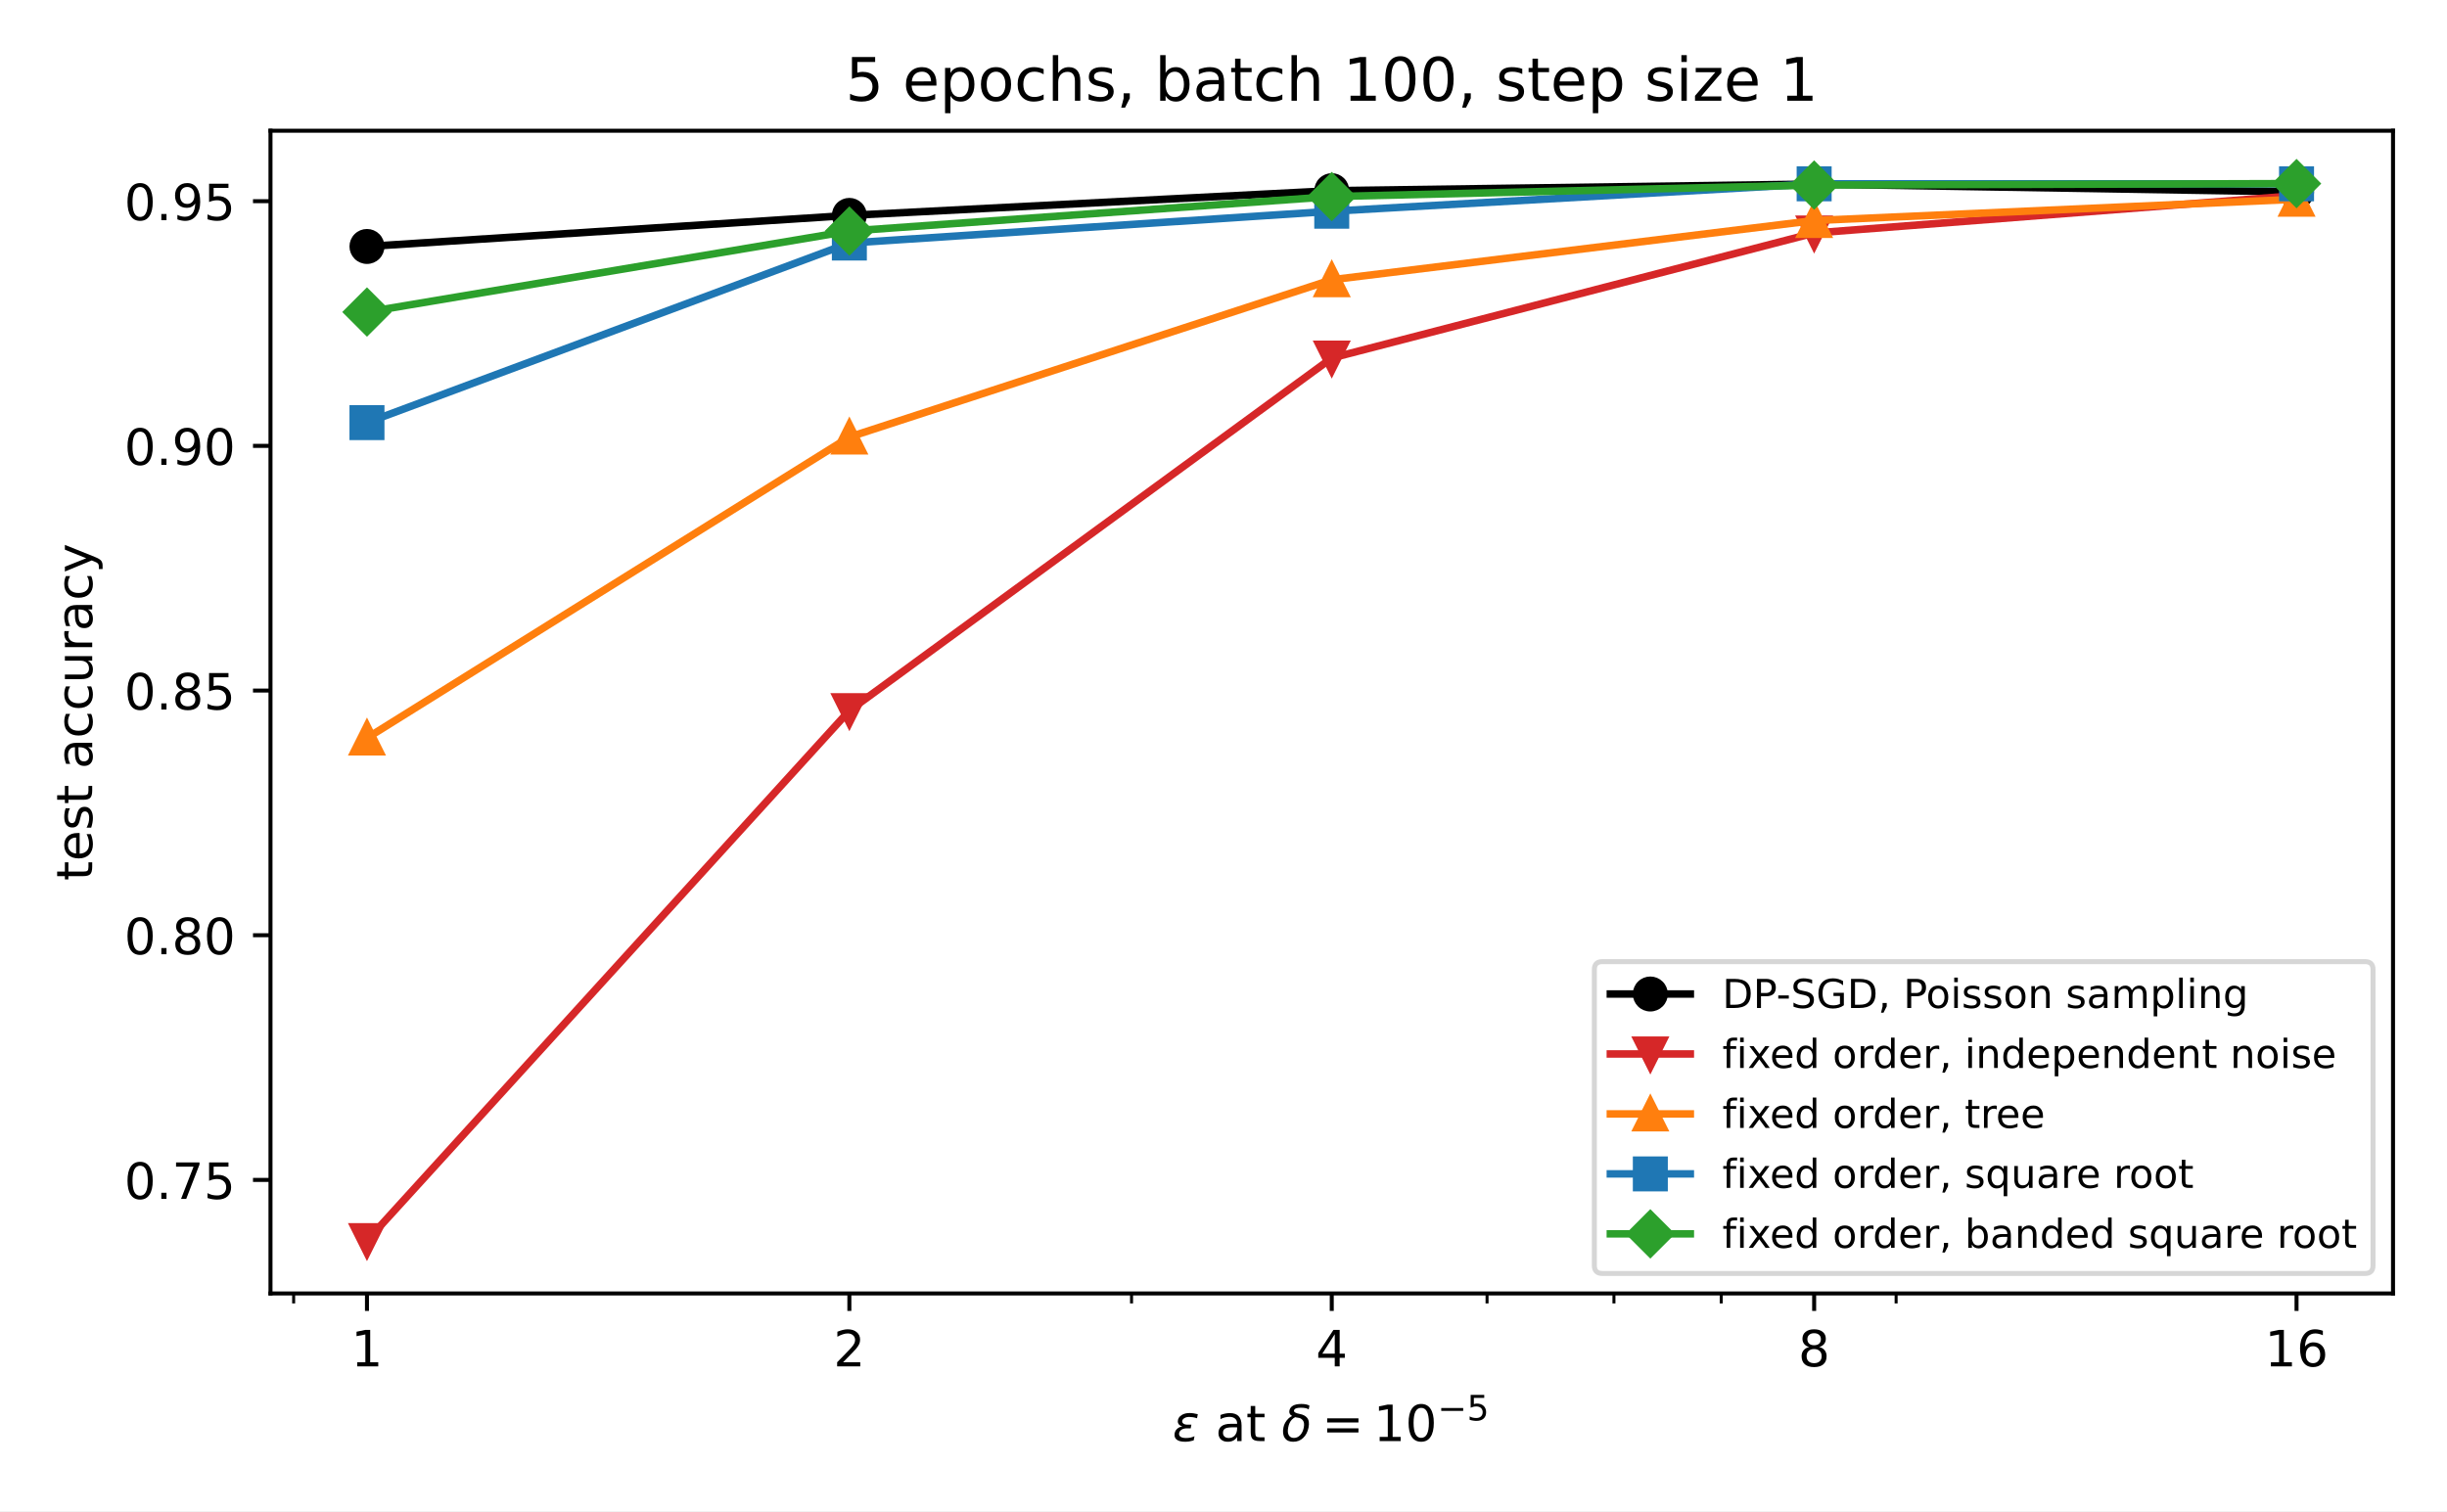
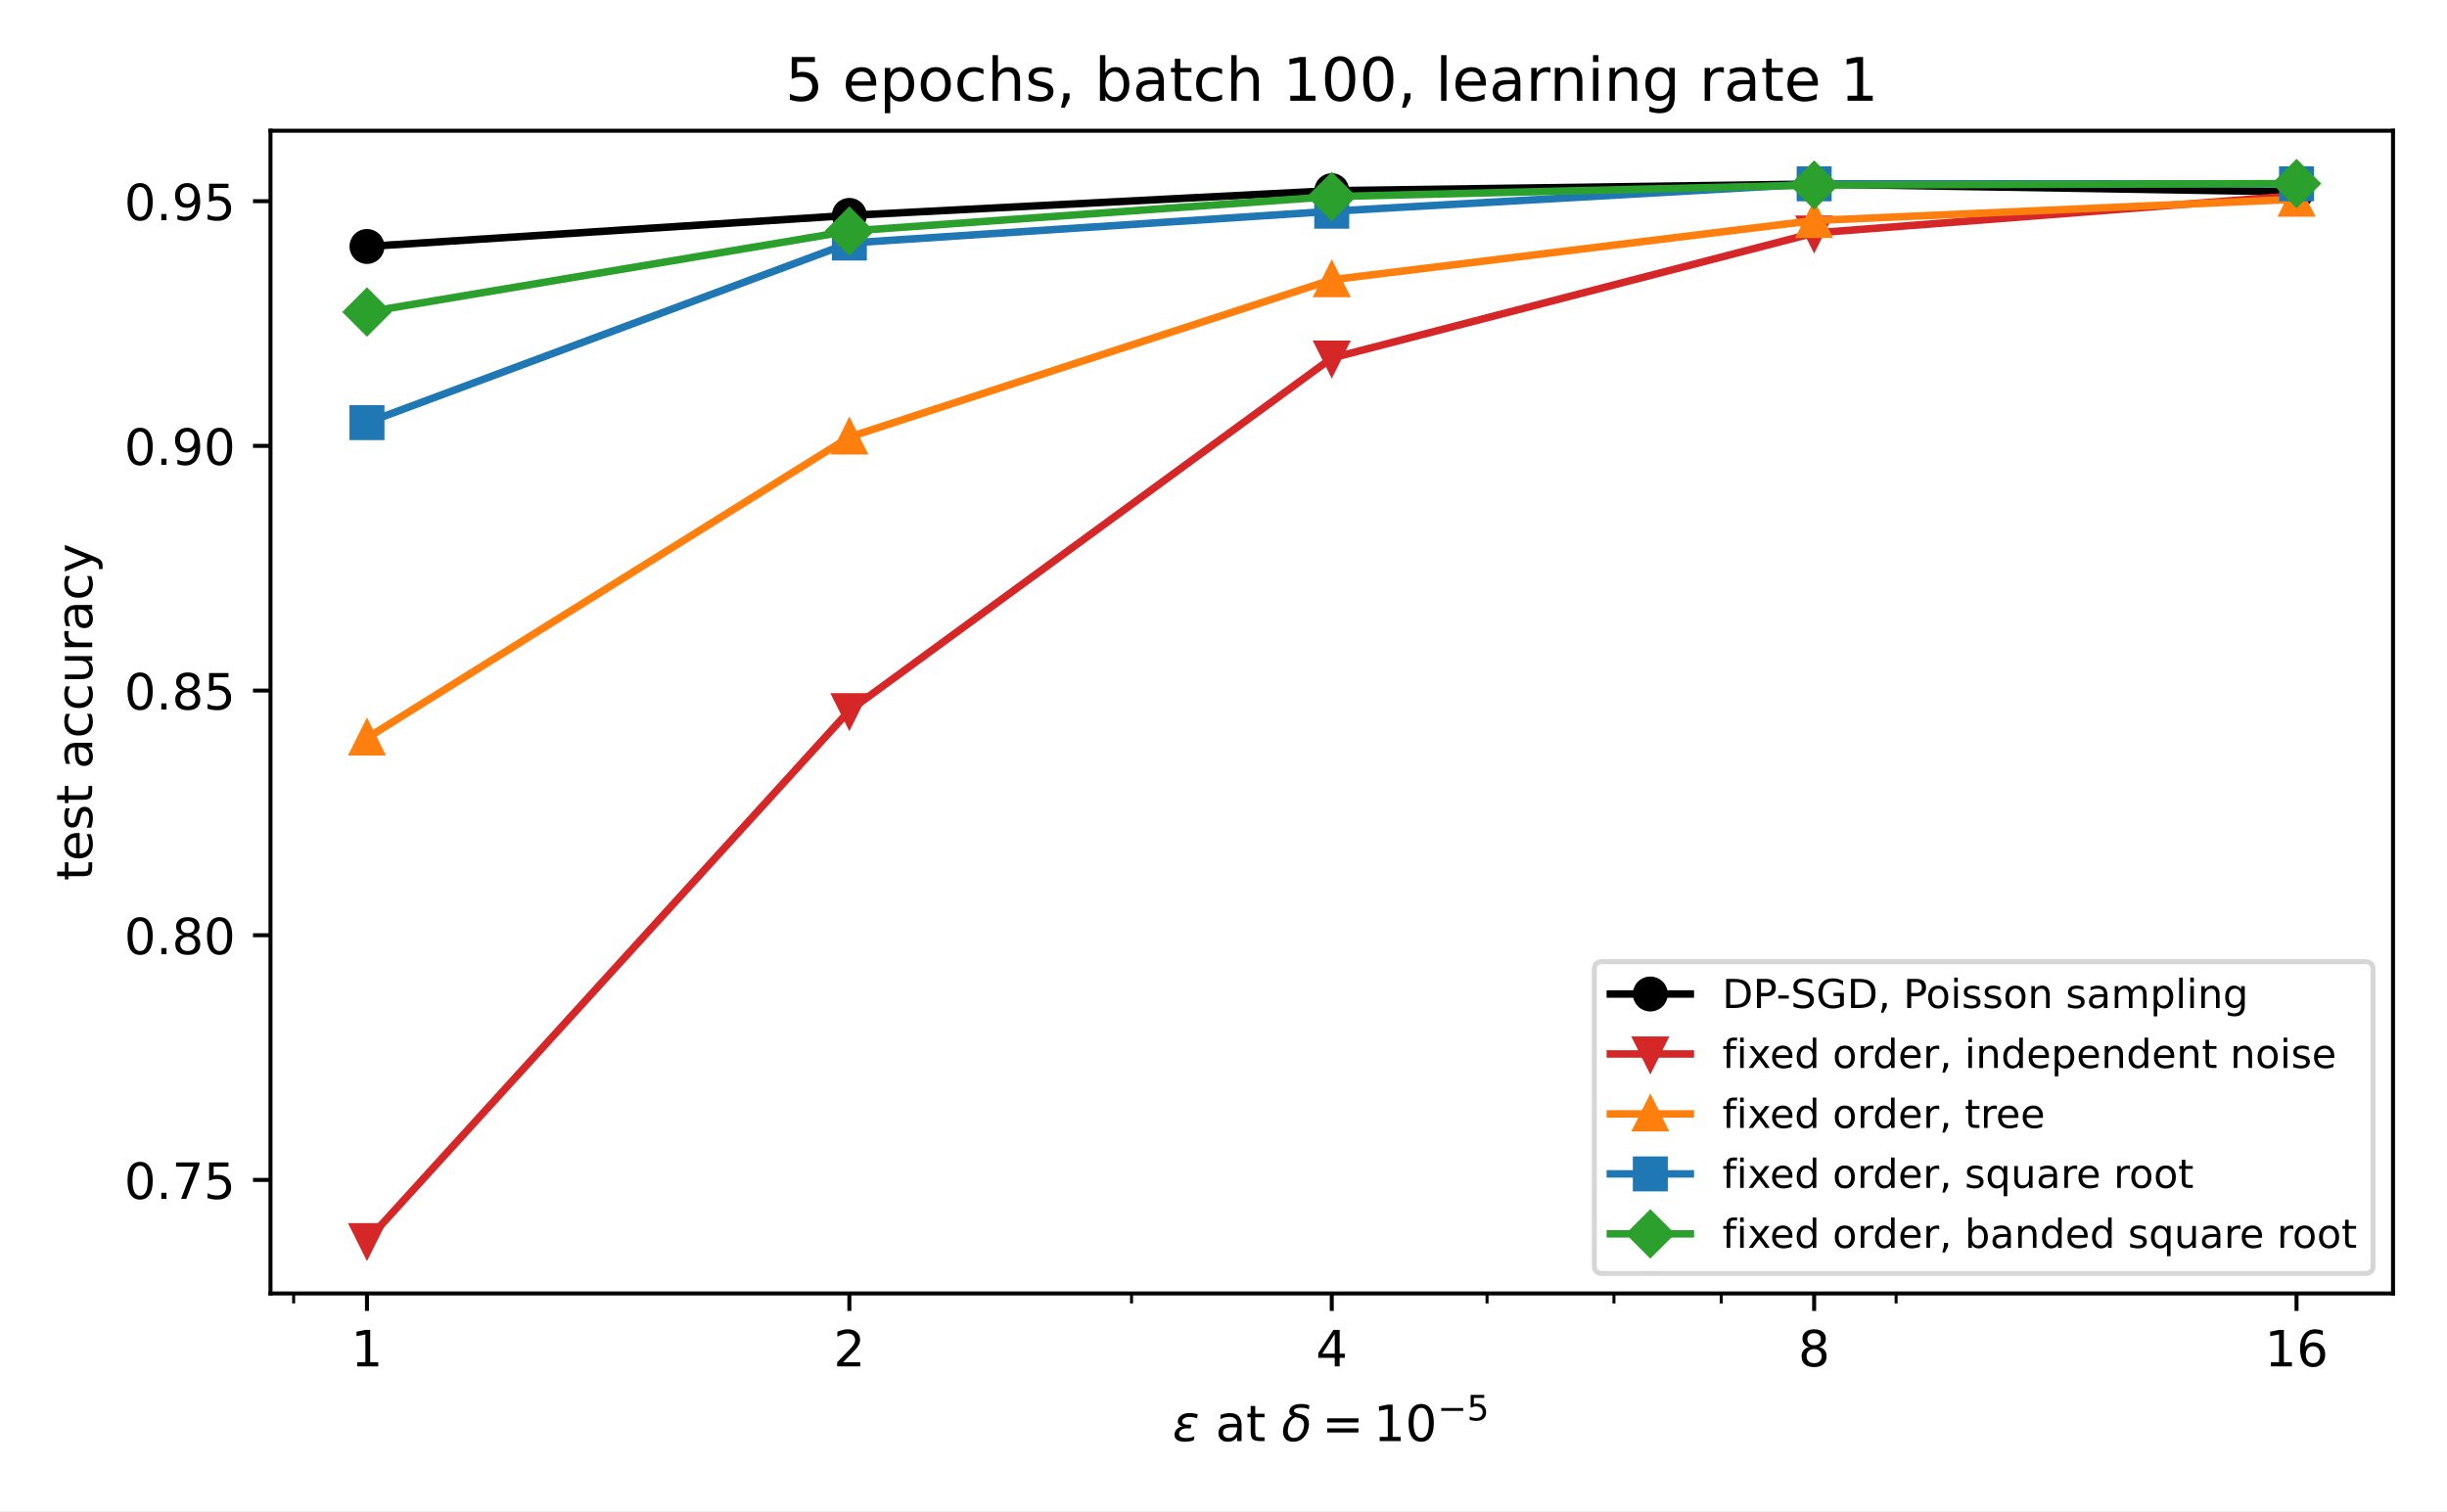
<svg xmlns="http://www.w3.org/2000/svg" xmlns:xlink="http://www.w3.org/1999/xlink" width="489.6pt" height="302.4pt" viewBox="0 0 489.6 302.4" version="1.1">
  <defs>
    <style type="text/css">*{stroke-linejoin: round; stroke-linecap: butt}</style>
  </defs>
  <g id="figure_1">
    <g id="patch_1">
      <path d="M 0 302.4  L 489.6 302.4  L 489.6 0  L 0 0  z " style="fill: #ffffff" />
    </g>
    <g id="axes_1">
      <g id="patch_2">
        <path d="M 54.12 258.838  L 478.8 258.838  L 478.8 26.16  L 54.12 26.16  z " style="fill: #ffffff" />
      </g>
      <g id="matplotlib.axis_1">
        <g id="xtick_1">
          <g id="line2d_1">
            <defs>
              <path id="m102c16f6c4" d="M 0 0  L 0 3.5  " style="stroke: #000000; stroke-width: 0.8" />
            </defs>
            <g>
              <use xlink:href="#m102c16f6c4" x="73.424" y="258.838" style="stroke: #000000; stroke-width: 0.8" />
            </g>
          </g>
          <g id="text_1">
            <text style="font-size: 10px; font-family: 'DejaVu Sans', 'Bitstream Vera Sans', 'Computer Modern Sans Serif', 'Lucida Grande', 'Verdana', 'Geneva', 'Lucid', 'Arial', 'Helvetica', 'Avant Garde', sans-serif; text-anchor: middle" x="73.424" y="273.435" transform="rotate(-0 73.42364 273.4353)">1</text>
          </g>
        </g>
        <g id="xtick_2">
          <g id="line2d_2">
            <g>
              <use xlink:href="#m102c16f6c4" x="169.942" y="258.838" style="stroke: #000000; stroke-width: 0.8" />
            </g>
          </g>
          <g id="text_2">
            <text style="font-size: 10px; font-family: 'DejaVu Sans', 'Bitstream Vera Sans', 'Computer Modern Sans Serif', 'Lucida Grande', 'Verdana', 'Geneva', 'Lucid', 'Arial', 'Helvetica', 'Avant Garde', sans-serif; text-anchor: middle" x="169.942" y="273.435" transform="rotate(-0 169.9418 273.4353)">2</text>
          </g>
        </g>
        <g id="xtick_3">
          <g id="line2d_3">
            <g>
              <use xlink:href="#m102c16f6c4" x="266.46" y="258.838" style="stroke: #000000; stroke-width: 0.8" />
            </g>
          </g>
          <g id="text_3">
            <text style="font-size: 10px; font-family: 'DejaVu Sans', 'Bitstream Vera Sans', 'Computer Modern Sans Serif', 'Lucida Grande', 'Verdana', 'Geneva', 'Lucid', 'Arial', 'Helvetica', 'Avant Garde', sans-serif; text-anchor: middle" x="266.46" y="273.435" transform="rotate(-0 266.46 273.4353)">4</text>
          </g>
        </g>
        <g id="xtick_4">
          <g id="line2d_4">
            <g>
              <use xlink:href="#m102c16f6c4" x="362.978" y="258.838" style="stroke: #000000; stroke-width: 0.8" />
            </g>
          </g>
          <g id="text_4">
            <text style="font-size: 10px; font-family: 'DejaVu Sans', 'Bitstream Vera Sans', 'Computer Modern Sans Serif', 'Lucida Grande', 'Verdana', 'Geneva', 'Lucid', 'Arial', 'Helvetica', 'Avant Garde', sans-serif; text-anchor: middle" x="362.978" y="273.435" transform="rotate(-0 362.9782 273.4353)">8</text>
          </g>
        </g>
        <g id="xtick_5">
          <g id="line2d_5">
            <g>
              <use xlink:href="#m102c16f6c4" x="459.496" y="258.838" style="stroke: #000000; stroke-width: 0.8" />
            </g>
          </g>
          <g id="text_5">
            <text style="font-size: 10px; font-family: 'DejaVu Sans', 'Bitstream Vera Sans', 'Computer Modern Sans Serif', 'Lucida Grande', 'Verdana', 'Geneva', 'Lucid', 'Arial', 'Helvetica', 'Avant Garde', sans-serif; text-anchor: middle" x="459.496" y="273.435" transform="rotate(-0 459.4964 273.4353)">16</text>
          </g>
        </g>
        <g id="xtick_6">
          <g id="line2d_6">
            <defs>
              <path id="mf94962b83d" d="M 0 0  L 0 2  " style="stroke: #000000; stroke-width: 0.6" />
            </defs>
            <g>
              <use xlink:href="#mf94962b83d" x="58.753" y="258.838" style="stroke: #000000; stroke-width: 0.6" />
            </g>
          </g>
        </g>
        <g id="xtick_7">
          <g id="line2d_7">
            <g>
              <use xlink:href="#mf94962b83d" x="226.401" y="258.838" style="stroke: #000000; stroke-width: 0.6" />
            </g>
          </g>
        </g>
        <g id="xtick_8">
          <g id="line2d_8">
            <g>
              <use xlink:href="#mf94962b83d" x="297.532" y="258.838" style="stroke: #000000; stroke-width: 0.6" />
            </g>
          </g>
        </g>
        <g id="xtick_9">
          <g id="line2d_9">
            <g>
              <use xlink:href="#mf94962b83d" x="322.92" y="258.838" style="stroke: #000000; stroke-width: 0.6" />
            </g>
          </g>
        </g>
        <g id="xtick_10">
          <g id="line2d_10">
            <g>
              <use xlink:href="#mf94962b83d" x="344.384" y="258.838" style="stroke: #000000; stroke-width: 0.6" />
            </g>
          </g>
        </g>
        <g id="xtick_11">
          <g id="line2d_11">
            <g>
              <use xlink:href="#mf94962b83d" x="379.379" y="258.838" style="stroke: #000000; stroke-width: 0.6" />
            </g>
          </g>
        </g>
        <g id="text_6">
          <g transform="translate(234.61 289.1377)">
            <text>
              <tspan x="0" y="-0.762" style="font-style: oblique; font-size: 10px; font-family: 'DejaVu Sans'">ε</tspan>
              <tspan x="21.812" y="-0.762" style="font-style: oblique; font-size: 10px; font-family: 'DejaVu Sans'">δ</tspan>
              <tspan x="5.405" y="-0.762" style="font-size: 10px; font-family: 'DejaVu Sans'"> </tspan>
              <tspan x="8.584" y="-0.762" style="font-size: 10px; font-family: 'DejaVu Sans'">a</tspan>
              <tspan x="14.712" y="-0.762" style="font-size: 10px; font-family: 'DejaVu Sans'">t</tspan>
              <tspan x="18.633" y="-0.762" style="font-size: 10px; font-family: 'DejaVu Sans'"> </tspan>
              <tspan x="29.878" y="-0.762" style="font-size: 10px; font-family: 'DejaVu Sans'">=</tspan>
              <tspan x="40.205" y="-0.762" style="font-size: 10px; font-family: 'DejaVu Sans'">1</tspan>
              <tspan x="46.567" y="-0.762" style="font-size: 10px; font-family: 'DejaVu Sans'">0</tspan>
              <tspan x="53.025" y="-4.892" style="font-size: 7px; font-family: 'DejaVu Sans'">−</tspan>
              <tspan x="58.891" y="-4.892" style="font-size: 7px; font-family: 'DejaVu Sans'">5</tspan>
            </text>
          </g>
        </g>
      </g>
      <g id="matplotlib.axis_2">
        <g id="ytick_1">
          <g id="line2d_12">
            <defs>
              <path id="m4194588915" d="M 0 0  L -3.5 0  " style="stroke: #000000; stroke-width: 0.8" />
            </defs>
            <g>
              <use xlink:href="#m4194588915" x="54.12" y="236.118" style="stroke: #000000; stroke-width: 0.8" />
            </g>
          </g>
          <g id="text_7">
            <text style="font-size: 10px; font-family: 'DejaVu Sans', 'Bitstream Vera Sans', 'Computer Modern Sans Serif', 'Lucida Grande', 'Verdana', 'Geneva', 'Lucid', 'Arial', 'Helvetica', 'Avant Garde', sans-serif; text-anchor: end" x="47.12" y="239.917" transform="rotate(-0 47.12 239.9171)">0.75</text>
          </g>
        </g>
        <g id="ytick_2">
          <g id="line2d_13">
            <g>
              <use xlink:href="#m4194588915" x="54.12" y="187.154" style="stroke: #000000; stroke-width: 0.8" />
            </g>
          </g>
          <g id="text_8">
            <text style="font-size: 10px; font-family: 'DejaVu Sans', 'Bitstream Vera Sans', 'Computer Modern Sans Serif', 'Lucida Grande', 'Verdana', 'Geneva', 'Lucid', 'Arial', 'Helvetica', 'Avant Garde', sans-serif; text-anchor: end" x="47.12" y="190.953" transform="rotate(-0 47.12 190.953)">0.80</text>
          </g>
        </g>
        <g id="ytick_3">
          <g id="line2d_14">
            <g>
              <use xlink:href="#m4194588915" x="54.12" y="138.19" style="stroke: #000000; stroke-width: 0.8" />
            </g>
          </g>
          <g id="text_9">
            <text style="font-size: 10px; font-family: 'DejaVu Sans', 'Bitstream Vera Sans', 'Computer Modern Sans Serif', 'Lucida Grande', 'Verdana', 'Geneva', 'Lucid', 'Arial', 'Helvetica', 'Avant Garde', sans-serif; text-anchor: end" x="47.12" y="141.989" transform="rotate(-0 47.12 141.9888)">0.85</text>
          </g>
        </g>
        <g id="ytick_4">
          <g id="line2d_15">
            <g>
              <use xlink:href="#m4194588915" x="54.12" y="89.226" style="stroke: #000000; stroke-width: 0.8" />
            </g>
          </g>
          <g id="text_10">
            <text style="font-size: 10px; font-family: 'DejaVu Sans', 'Bitstream Vera Sans', 'Computer Modern Sans Serif', 'Lucida Grande', 'Verdana', 'Geneva', 'Lucid', 'Arial', 'Helvetica', 'Avant Garde', sans-serif; text-anchor: end" x="47.12" y="93.025" transform="rotate(-0 47.12 93.02466)">0.90</text>
          </g>
        </g>
        <g id="ytick_5">
          <g id="line2d_16">
            <g>
              <use xlink:href="#m4194588915" x="54.12" y="40.262" style="stroke: #000000; stroke-width: 0.8" />
            </g>
          </g>
          <g id="text_11">
            <text style="font-size: 10px; font-family: 'DejaVu Sans', 'Bitstream Vera Sans', 'Computer Modern Sans Serif', 'Lucida Grande', 'Verdana', 'Geneva', 'Lucid', 'Arial', 'Helvetica', 'Avant Garde', sans-serif; text-anchor: end" x="47.12" y="44.061" transform="rotate(-0 47.12 44.0605)">0.95</text>
          </g>
        </g>
        <g id="text_12">
          <text style="font-size: 10px; font-family: 'DejaVu Sans', 'Bitstream Vera Sans', 'Computer Modern Sans Serif', 'Lucida Grande', 'Verdana', 'Geneva', 'Lucid', 'Arial', 'Helvetica', 'Avant Garde', sans-serif; text-anchor: middle" x="18.452" y="142.499" transform="rotate(-90 18.45203 142.4988)">test accuracy</text>
        </g>
      </g>
      <g id="line2d_17">
        <path d="M 73.424 49.32  L 169.942 43.102  L 266.46 38.156  L 362.978 36.834  L 459.496 38.401  " clip-path="url(#p254df77b16)" style="fill: none; stroke: #000000; stroke-width: 1.5; stroke-linecap: square" />
        <defs>
          <path id="m7690507383" d="M 0 3  C 0.796 3 1.559 2.684 2.121 2.121  C 2.684 1.559 3 0.796 3 0  C 3 -0.796 2.684 -1.559 2.121 -2.121  C 1.559 -2.684 0.796 -3 0 -3  C -0.796 -3 -1.559 -2.684 -2.121 -2.121  C -2.684 -1.559 -3 -0.796 -3 0  C -3 0.796 -2.684 1.559 -2.121 2.121  C -1.559 2.684 -0.796 3 0 3  z " style="stroke: #000000" />
        </defs>
        <g clip-path="url(#p254df77b16)">
          <use xlink:href="#m7690507383" x="73.424" y="49.32" style="stroke: #000000" />
          <use xlink:href="#m7690507383" x="169.942" y="43.102" style="stroke: #000000" />
          <use xlink:href="#m7690507383" x="266.46" y="38.156" style="stroke: #000000" />
          <use xlink:href="#m7690507383" x="362.978" y="36.834" style="stroke: #000000" />
          <use xlink:href="#m7690507383" x="459.496" y="38.401" style="stroke: #000000" />
        </g>
      </g>
      <g id="line2d_18">
        <path d="M 73.424 248.261  L 169.942 142.205  L 266.46 71.648  L 362.978 46.627  L 459.496 39.136  " clip-path="url(#p254df77b16)" style="fill: none; stroke: #d62728; stroke-width: 1.5; stroke-linecap: square" />
        <defs>
          <path id="mb56fa5c127" d="M -0 3  L 3 -3  L -3 -3  z " style="stroke: #d62728; stroke-linejoin: miter" />
        </defs>
        <g clip-path="url(#p254df77b16)">
          <use xlink:href="#mb56fa5c127" x="73.424" y="248.261" style="fill: #d62728; stroke: #d62728; stroke-linejoin: miter" />
          <use xlink:href="#mb56fa5c127" x="169.942" y="142.205" style="fill: #d62728; stroke: #d62728; stroke-linejoin: miter" />
          <use xlink:href="#mb56fa5c127" x="266.46" y="71.648" style="fill: #d62728; stroke: #d62728; stroke-linejoin: miter" />
          <use xlink:href="#mb56fa5c127" x="362.978" y="46.627" style="fill: #d62728; stroke: #d62728; stroke-linejoin: miter" />
          <use xlink:href="#mb56fa5c127" x="459.496" y="39.136" style="fill: #d62728; stroke: #d62728; stroke-linejoin: miter" />
        </g>
      </g>
      <g id="line2d_19">
        <path d="M 73.424 147.689  L 169.942 87.463  L 266.46 55.979  L 362.978 44.13  L 459.496 39.87  " clip-path="url(#p254df77b16)" style="fill: none; stroke: #ff7f0e; stroke-width: 1.5; stroke-linecap: square" />
        <defs>
          <path id="m4a6979bdf6" d="M 0 -3  L -3 3  L 3 3  z " style="stroke: #ff7f0e; stroke-linejoin: miter" />
        </defs>
        <g clip-path="url(#p254df77b16)">
          <use xlink:href="#m4a6979bdf6" x="73.424" y="147.689" style="fill: #ff7f0e; stroke: #ff7f0e; stroke-linejoin: miter" />
          <use xlink:href="#m4a6979bdf6" x="169.942" y="87.463" style="fill: #ff7f0e; stroke: #ff7f0e; stroke-linejoin: miter" />
          <use xlink:href="#m4a6979bdf6" x="266.46" y="55.979" style="fill: #ff7f0e; stroke: #ff7f0e; stroke-linejoin: miter" />
          <use xlink:href="#m4a6979bdf6" x="362.978" y="44.13" style="fill: #ff7f0e; stroke: #ff7f0e; stroke-linejoin: miter" />
          <use xlink:href="#m4a6979bdf6" x="459.496" y="39.87" style="fill: #ff7f0e; stroke: #ff7f0e; stroke-linejoin: miter" />
        </g>
      </g>
      <g id="line2d_20">
        <path d="M 73.424 84.574  L 169.942 48.635  L 266.46 42.269  L 362.978 36.785  L 459.496 36.785  " clip-path="url(#p254df77b16)" style="fill: none; stroke: #1f77b4; stroke-width: 1.5; stroke-linecap: square" />
        <defs>
          <path id="m3b9e77124f" d="M -3 3  L 3 3  L 3 -3  L -3 -3  z " style="stroke: #1f77b4; stroke-linejoin: miter" />
        </defs>
        <g clip-path="url(#p254df77b16)">
          <use xlink:href="#m3b9e77124f" x="73.424" y="84.574" style="fill: #1f77b4; stroke: #1f77b4; stroke-linejoin: miter" />
          <use xlink:href="#m3b9e77124f" x="169.942" y="48.635" style="fill: #1f77b4; stroke: #1f77b4; stroke-linejoin: miter" />
          <use xlink:href="#m3b9e77124f" x="266.46" y="42.269" style="fill: #1f77b4; stroke: #1f77b4; stroke-linejoin: miter" />
          <use xlink:href="#m3b9e77124f" x="362.978" y="36.785" style="fill: #1f77b4; stroke: #1f77b4; stroke-linejoin: miter" />
          <use xlink:href="#m3b9e77124f" x="459.496" y="36.785" style="fill: #1f77b4; stroke: #1f77b4; stroke-linejoin: miter" />
        </g>
      </g>
      <g id="line2d_21">
        <path d="M 73.424 62.442  L 169.942 46.235  L 266.46 39.331  L 362.978 37.03  L 459.496 36.736  " clip-path="url(#p254df77b16)" style="fill: none; stroke: #2ca02c; stroke-width: 1.5; stroke-linecap: square" />
        <defs>
          <path id="mf281352858" d="M -0 4.243  L 4.243 0  L 0 -4.243  L -4.243 -0  z " style="stroke: #2ca02c; stroke-linejoin: miter" />
        </defs>
        <g clip-path="url(#p254df77b16)">
          <use xlink:href="#mf281352858" x="73.424" y="62.442" style="fill: #2ca02c; stroke: #2ca02c; stroke-linejoin: miter" />
          <use xlink:href="#mf281352858" x="169.942" y="46.235" style="fill: #2ca02c; stroke: #2ca02c; stroke-linejoin: miter" />
          <use xlink:href="#mf281352858" x="266.46" y="39.331" style="fill: #2ca02c; stroke: #2ca02c; stroke-linejoin: miter" />
          <use xlink:href="#mf281352858" x="362.978" y="37.03" style="fill: #2ca02c; stroke: #2ca02c; stroke-linejoin: miter" />
          <use xlink:href="#mf281352858" x="459.496" y="36.736" style="fill: #2ca02c; stroke: #2ca02c; stroke-linejoin: miter" />
        </g>
      </g>
      <g id="patch_3">
        <path d="M 54.12 258.838  L 54.12 26.16  " style="fill: none; stroke: #000000; stroke-width: 0.8; stroke-linejoin: miter; stroke-linecap: square" />
      </g>
      <g id="patch_4">
        <path d="M 478.8 258.838  L 478.8 26.16  " style="fill: none; stroke: #000000; stroke-width: 0.8; stroke-linejoin: miter; stroke-linecap: square" />
      </g>
      <g id="patch_5">
        <path d="M 54.12 258.838  L 478.8 258.838  " style="fill: none; stroke: #000000; stroke-width: 0.8; stroke-linejoin: miter; stroke-linecap: square" />
      </g>
      <g id="patch_6">
        <path d="M 54.12 26.16  L 478.8 26.16  " style="fill: none; stroke: #000000; stroke-width: 0.8; stroke-linejoin: miter; stroke-linecap: square" />
      </g>
      <g id="text_13">
-         <text style="font-size: 12px; font-family: 'DejaVu Sans', 'Bitstream Vera Sans', 'Computer Modern Sans Serif', 'Lucida Grande', 'Verdana', 'Geneva', 'Lucid', 'Arial', 'Helvetica', 'Avant Garde', sans-serif; text-anchor: middle" x="266.46" y="20.16" transform="rotate(-0 266.46 20.16)">5 epochs, batch 100, step size 1</text>
+         <text style="font-size: 12px; font-family: 'DejaVu Sans', 'Bitstream Vera Sans', 'Computer Modern Sans Serif', 'Lucida Grande', 'Verdana', 'Geneva', 'Lucid', 'Arial', 'Helvetica', 'Avant Garde', sans-serif; text-anchor: middle" x="266.46" y="20.16" transform="rotate(-0 266.46 20.16)">5 epochs, batch 100, learning rate 1</text>
      </g>
      <g id="legend_1">
        <g id="patch_7">
          <path d="M 320.601 254.838  L 473.2 254.838  Q 474.8 254.838 474.8 253.238  L 474.8 194.035  Q 474.8 192.435 473.2 192.435  L 320.601 192.435  Q 319.001 192.435 319.001 194.035  L 319.001 253.238  Q 319.001 254.838 320.601 254.838  z " style="fill: #ffffff; opacity: 0.8; stroke: #cccccc; stroke-linejoin: miter" />
        </g>
        <g id="line2d_22">
          <path d="M 322.201 198.913  L 330.201 198.913  L 338.201 198.913  " style="fill: none; stroke: #000000; stroke-width: 1.5; stroke-linecap: square" />
          <g>
            <use xlink:href="#m7690507383" x="330.201" y="198.913" style="stroke: #000000" />
          </g>
        </g>
        <g id="text_14">
          <text style="font-size: 8px; font-family: 'DejaVu Sans', 'Bitstream Vera Sans', 'Computer Modern Sans Serif', 'Lucida Grande', 'Verdana', 'Geneva', 'Lucid', 'Arial', 'Helvetica', 'Avant Garde', sans-serif; text-anchor: start" x="344.601" y="201.713" transform="rotate(-0 344.6012 201.7133)">DP-SGD, Poisson sampling</text>
        </g>
        <g id="line2d_23">
          <path d="M 322.201 210.914  L 330.201 210.914  L 338.201 210.914  " style="fill: none; stroke: #d62728; stroke-width: 1.5; stroke-linecap: square" />
          <g>
            <use xlink:href="#mb56fa5c127" x="330.201" y="210.914" style="fill: #d62728; stroke: #d62728; stroke-linejoin: miter" />
          </g>
        </g>
        <g id="text_15">
          <text style="font-size: 8px; font-family: 'DejaVu Sans', 'Bitstream Vera Sans', 'Computer Modern Sans Serif', 'Lucida Grande', 'Verdana', 'Geneva', 'Lucid', 'Arial', 'Helvetica', 'Avant Garde', sans-serif; text-anchor: start" x="344.601" y="213.714" transform="rotate(-0 344.6012 213.7139)">fixed order, independent noise</text>
        </g>
        <g id="line2d_24">
          <path d="M 322.201 222.915  L 330.201 222.915  L 338.201 222.915  " style="fill: none; stroke: #ff7f0e; stroke-width: 1.5; stroke-linecap: square" />
          <g>
            <use xlink:href="#m4a6979bdf6" x="330.201" y="222.915" style="fill: #ff7f0e; stroke: #ff7f0e; stroke-linejoin: miter" />
          </g>
        </g>
        <g id="text_16">
          <text style="font-size: 8px; font-family: 'DejaVu Sans', 'Bitstream Vera Sans', 'Computer Modern Sans Serif', 'Lucida Grande', 'Verdana', 'Geneva', 'Lucid', 'Arial', 'Helvetica', 'Avant Garde', sans-serif; text-anchor: start" x="344.601" y="225.715" transform="rotate(-0 344.6012 225.7145)">fixed order, tree</text>
        </g>
        <g id="line2d_25">
          <path d="M 322.201 234.915  L 330.201 234.915  L 338.201 234.915  " style="fill: none; stroke: #1f77b4; stroke-width: 1.5; stroke-linecap: square" />
          <g>
            <use xlink:href="#m3b9e77124f" x="330.201" y="234.915" style="fill: #1f77b4; stroke: #1f77b4; stroke-linejoin: miter" />
          </g>
        </g>
        <g id="text_17">
          <text style="font-size: 8px; font-family: 'DejaVu Sans', 'Bitstream Vera Sans', 'Computer Modern Sans Serif', 'Lucida Grande', 'Verdana', 'Geneva', 'Lucid', 'Arial', 'Helvetica', 'Avant Garde', sans-serif; text-anchor: start" x="344.601" y="237.715" transform="rotate(-0 344.6012 237.7152)">fixed order, square root</text>
        </g>
        <g id="line2d_26">
          <path d="M 322.201 246.916  L 330.201 246.916  L 338.201 246.916  " style="fill: none; stroke: #2ca02c; stroke-width: 1.5; stroke-linecap: square" />
          <g>
            <use xlink:href="#mf281352858" x="330.201" y="246.916" style="fill: #2ca02c; stroke: #2ca02c; stroke-linejoin: miter" />
          </g>
        </g>
        <g id="text_18">
          <text style="font-size: 8px; font-family: 'DejaVu Sans', 'Bitstream Vera Sans', 'Computer Modern Sans Serif', 'Lucida Grande', 'Verdana', 'Geneva', 'Lucid', 'Arial', 'Helvetica', 'Avant Garde', sans-serif; text-anchor: start" x="344.601" y="249.716" transform="rotate(-0 344.6012 249.7158)">fixed order, banded square root</text>
        </g>
      </g>
    </g>
  </g>
  <defs>
    <clipPath id="p254df77b16">
      <rect x="54.12" y="26.16" width="424.68" height="232.678" />
    </clipPath>
  </defs>
</svg>
